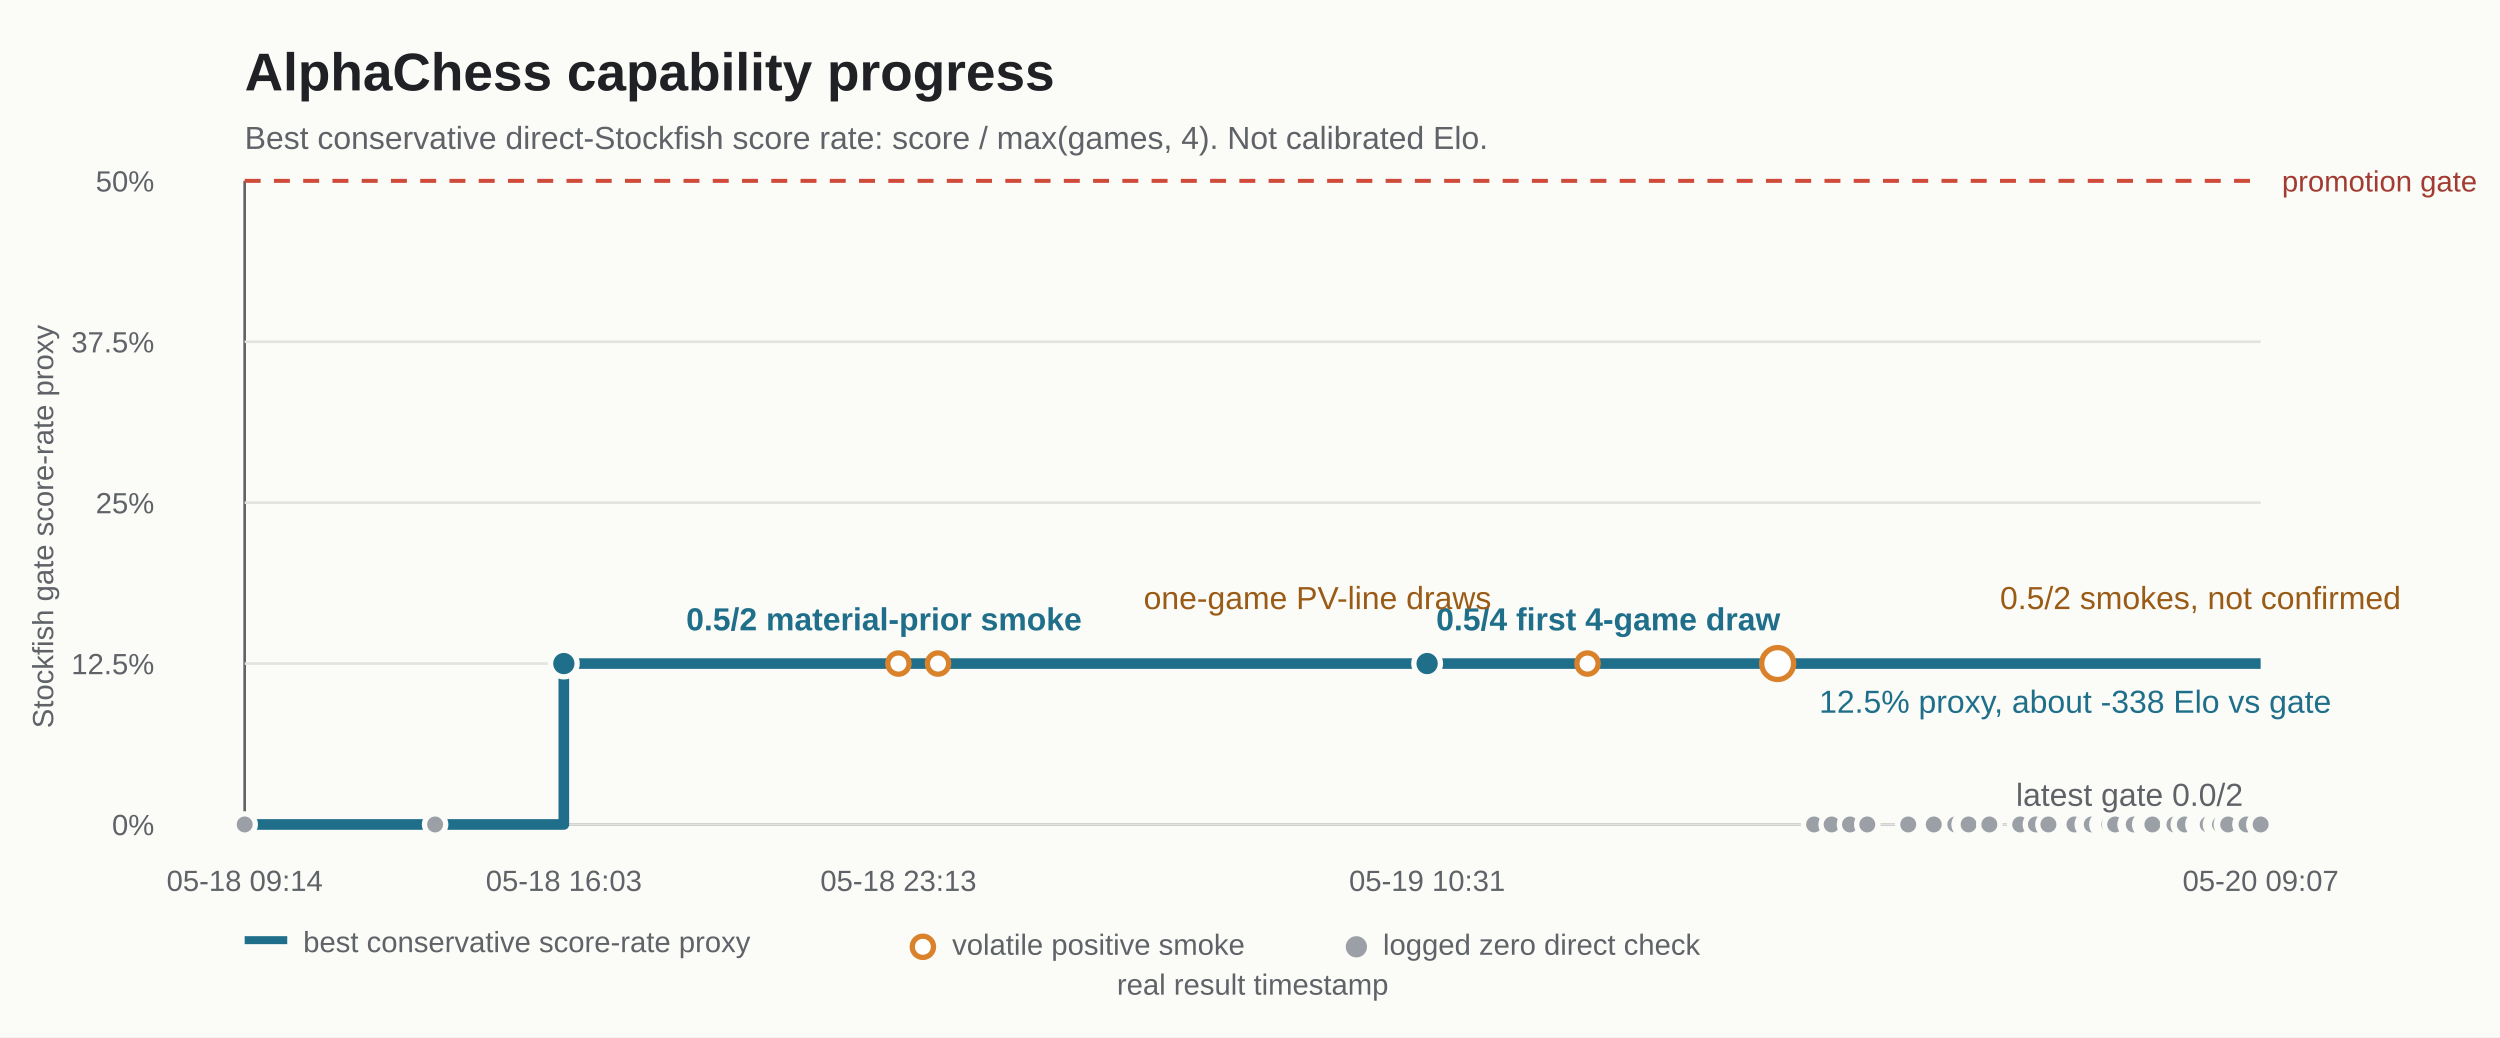
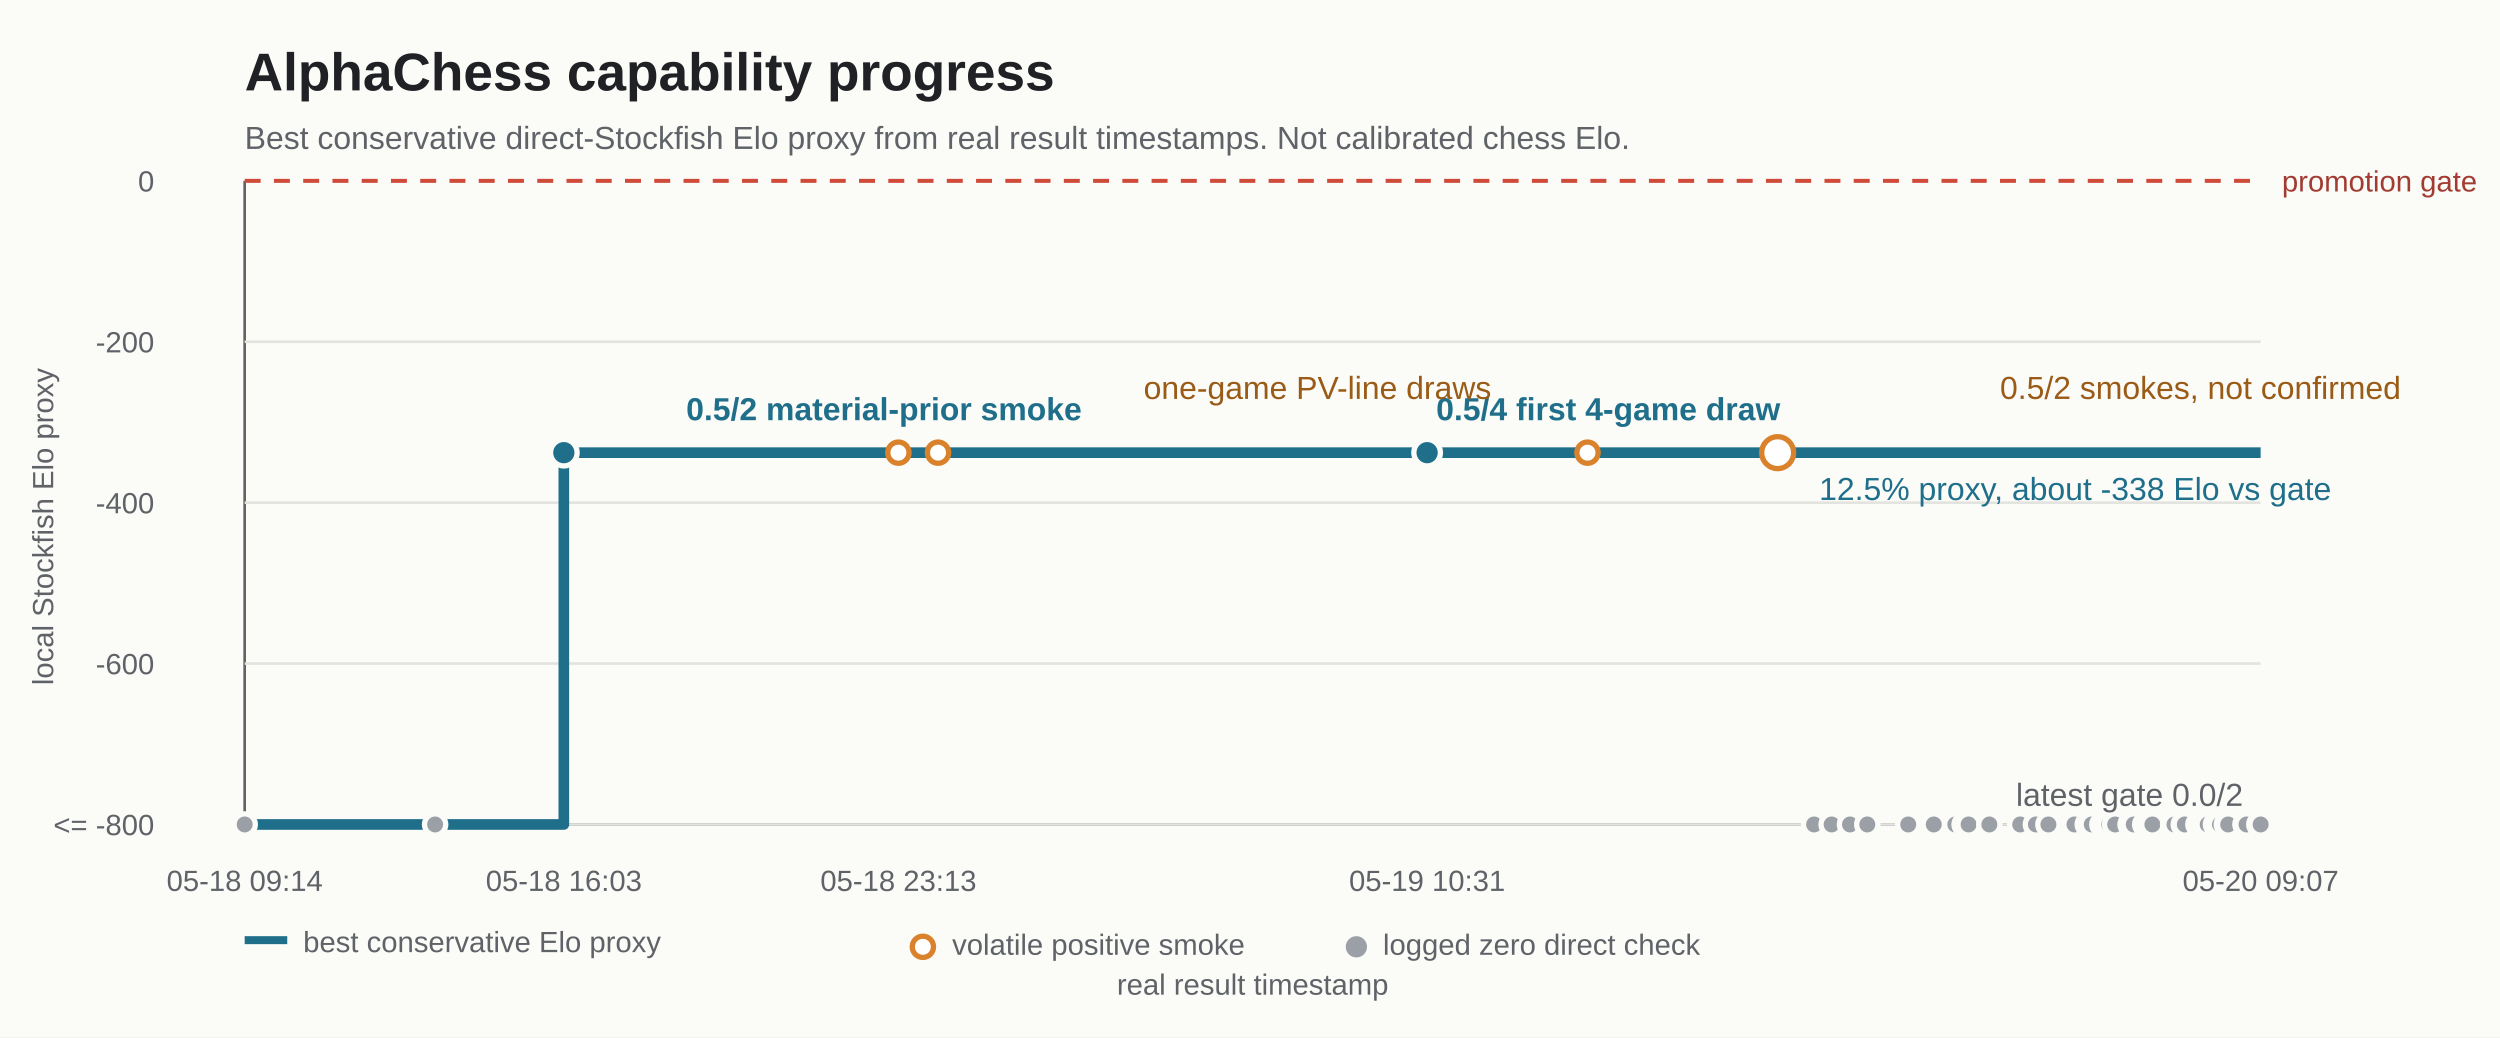
<svg xmlns="http://www.w3.org/2000/svg" width="940" height="390" viewBox="0 0 940 390" role="img" aria-labelledby="title desc">
  <rect width="940" height="390" fill="#fbfbf8" />
  <text x="92" y="34" font-family="Arial, sans-serif" font-size="20" font-weight="700" fill="#202124">AlphaChess capability progress</text>
-   <text x="92" y="56" font-family="Arial, sans-serif" font-size="12" fill="#5f6368">Best conservative direct-Stockfish score rate: score / max(games, 4). Not calibrated Elo.</text>
+   <text x="92" y="56" font-family="Arial, sans-serif" font-size="12" fill="#5f6368">Best conservative direct-Stockfish Elo proxy from real result timestamps. Not calibrated chess Elo.</text>
  <g font-family="Arial, sans-serif" font-size="11" fill="#5f6368">
    <line x1="92" y1="68" x2="92" y2="310" stroke="#5f6368" stroke-width="1" />
    <line x1="92" y1="310" x2="850" y2="310" stroke="#5f6368" stroke-width="1" />
    <line x1="92" y1="68" x2="850" y2="68" stroke="#d04a3a" stroke-width="1.5" stroke-dasharray="6 5" />
    <line x1="92" y1="128.5" x2="850" y2="128.5" stroke="#e3e4df" stroke-width="1" />
    <line x1="92" y1="189" x2="850" y2="189" stroke="#e3e4df" stroke-width="1" />
    <line x1="92" y1="249.5" x2="850" y2="249.5" stroke="#e3e4df" stroke-width="1" />
    <line x1="92" y1="310" x2="850" y2="310" stroke="#e3e4df" stroke-width="1" />
-     <text x="58" y="72" text-anchor="end">50%</text>
-     <text x="58" y="132.5" text-anchor="end">37.5%</text>
-     <text x="58" y="193" text-anchor="end">25%</text>
-     <text x="58" y="253.5" text-anchor="end">12.5%</text>
-     <text x="58" y="314" text-anchor="end">0%</text>
+     <text x="58" y="72" text-anchor="end">0</text>
+     <text x="58" y="132.5" text-anchor="end">-200</text>
+     <text x="58" y="193" text-anchor="end">-400</text>
+     <text x="58" y="253.5" text-anchor="end">-600</text>
+     <text x="58" y="314" text-anchor="end">&lt;= -800</text>
    <text x="858" y="72" fill="#a23b31">promotion gate</text>
    <text x="92" y="335" text-anchor="middle">05-18 09:14</text>
    <text x="212" y="335" text-anchor="middle">05-18 16:03</text>
    <text x="337.8" y="335" text-anchor="middle">05-18 23:13</text>
    <text x="536.6" y="335" text-anchor="middle">05-19 10:31</text>
    <text x="850" y="335" text-anchor="middle">05-20 09:07</text>
    <text x="471" y="374" text-anchor="middle">real result timestamp</text>
-     <text x="20" y="198" text-anchor="middle" transform="rotate(-90 20 198)">Stockfish gate score-rate proxy</text>
+     <text x="20" y="198" text-anchor="middle" transform="rotate(-90 20 198)">local Stockfish Elo proxy</text>
  </g>
-   <path d="M 92 310 L 212 310 L 212 249.5 L 850 249.5" fill="none" stroke="#1f6f8b" stroke-width="4" stroke-linejoin="round" />
+   <path d="M 92 310 L 212 310 L 212 170.2 L 850 170.2" fill="none" stroke="#1f6f8b" stroke-width="4" stroke-linejoin="round" />
  <g fill="#9aa0a6" stroke="#fbfbf8" stroke-width="2">
    <circle cx="92" cy="310" r="4" />
    <circle cx="163.6" cy="310" r="4" />
    <circle cx="682.1" cy="310" r="4" />
    <circle cx="688.7" cy="310" r="4" />
    <circle cx="695.6" cy="310" r="4" />
    <circle cx="702.1" cy="310" r="4" />
    <circle cx="717.5" cy="310" r="4" />
    <circle cx="727.1" cy="310" r="4" />
    <circle cx="735.2" cy="310" r="4" />
    <circle cx="738.7" cy="310" r="4" />
    <circle cx="740.2" cy="310" r="4" />
    <circle cx="748" cy="310" r="4" />
    <circle cx="759.6" cy="310" r="4" />
    <circle cx="765.5" cy="310" r="4" />
    <circle cx="770.2" cy="310" r="4" />
    <circle cx="780" cy="310" r="4" />
    <circle cx="785" cy="310" r="4" />
    <circle cx="786.5" cy="310" r="4" />
    <circle cx="790.5" cy="310" r="4" />
    <circle cx="792" cy="310" r="4" />
    <circle cx="792.1" cy="310" r="4" />
    <circle cx="793.1" cy="310" r="4" />
    <circle cx="795.3" cy="310" r="4" />
    <circle cx="801.1" cy="310" r="4" />
    <circle cx="802.3" cy="310" r="4" />
    <circle cx="806.6" cy="310" r="4" />
    <circle cx="807.1" cy="310" r="4" />
    <circle cx="808.6" cy="310" r="4" />
    <circle cx="809.3" cy="310" r="4" />
    <circle cx="817.1" cy="310" r="4" />
    <circle cx="817.6" cy="310" r="4" />
    <circle cx="821.1" cy="310" r="4" />
    <circle cx="821.5" cy="310" r="4" />
    <circle cx="826.6" cy="310" r="4" />
    <circle cx="827.7" cy="310" r="4" />
    <circle cx="828.6" cy="310" r="4" />
    <circle cx="830.1" cy="310" r="4" />
    <circle cx="833.2" cy="310" r="4" />
    <circle cx="838.7" cy="310" r="4" />
    <circle cx="834.2" cy="310" r="4" />
    <circle cx="834.7" cy="310" r="4" />
    <circle cx="837.3" cy="310" r="4" />
    <circle cx="837.8" cy="310" r="4" />
    <circle cx="844.3" cy="310" r="4" />
    <circle cx="844.7" cy="310" r="4" />
    <circle cx="849.5" cy="310" r="4" />
    <circle cx="850" cy="310" r="4" />
  </g>
  <g fill="#1f6f8b" stroke="#fbfbf8" stroke-width="2">
-     <circle cx="212" cy="249.5" r="5" />
-     <circle cx="536.6" cy="249.5" r="5" />
-     <circle cx="668.4" cy="249.5" r="5" />
+     <circle cx="212" cy="170.2" r="5" />
+     <circle cx="536.6" cy="170.2" r="5" />
+     <circle cx="668.4" cy="170.2" r="5" />
  </g>
  <g fill="#ffffff" stroke="#d9822b" stroke-width="2">
-     <circle cx="337.8" cy="249.5" r="4" />
-     <circle cx="352.7" cy="249.5" r="4" />
-     <circle cx="596.9" cy="249.5" r="4" />
-     <circle cx="668.4" cy="249.5" r="6" />
+     <circle cx="337.8" cy="170.2" r="4" />
+     <circle cx="352.7" cy="170.2" r="4" />
+     <circle cx="596.9" cy="170.2" r="4" />
+     <circle cx="668.4" cy="170.2" r="6" />
  </g>
  <g font-family="Arial, sans-serif" font-size="12" fill="#202124">
-     <text x="258" y="237" font-weight="700" fill="#1f6f8b">0.5/2 material-prior smoke</text>
-     <text x="540" y="237" font-weight="700" fill="#1f6f8b">0.5/4 first 4-game draw</text>
-     <text x="684" y="268" fill="#1f6f8b">12.5% proxy, about -338 Elo vs gate</text>
-     <text x="430" y="229" fill="#9a5b16">one-game PV-line draws</text>
-     <text x="752" y="229" fill="#9a5b16">0.5/2 smokes, not confirmed</text>
+     <text x="258" y="158" font-weight="700" fill="#1f6f8b">0.5/2 material-prior smoke</text>
+     <text x="540" y="158" font-weight="700" fill="#1f6f8b">0.5/4 first 4-game draw</text>
+     <text x="684" y="188" fill="#1f6f8b">12.5% proxy, about -338 Elo vs gate</text>
+     <text x="430" y="150" fill="#9a5b16">one-game PV-line draws</text>
+     <text x="752" y="150" fill="#9a5b16">0.5/2 smokes, not confirmed</text>
    <text x="758" y="303" fill="#5f6368">latest gate 0.0/2</text>
  </g>
  <g font-family="Arial, sans-serif" font-size="11" fill="#5f6368">
    <rect x="92" y="352" width="16" height="3" fill="#1f6f8b" />
-     <text x="114" y="358">best conservative score-rate proxy</text>
+     <text x="114" y="358">best conservative Elo proxy</text>
    <circle cx="347" cy="356" r="4" fill="#ffffff" stroke="#d9822b" stroke-width="2" />
    <text x="358" y="359">volatile positive smoke</text>
    <circle cx="510" cy="356" r="4" fill="#9aa0a6" />
    <text x="520" y="359">logged zero direct check</text>
  </g>
</svg>
